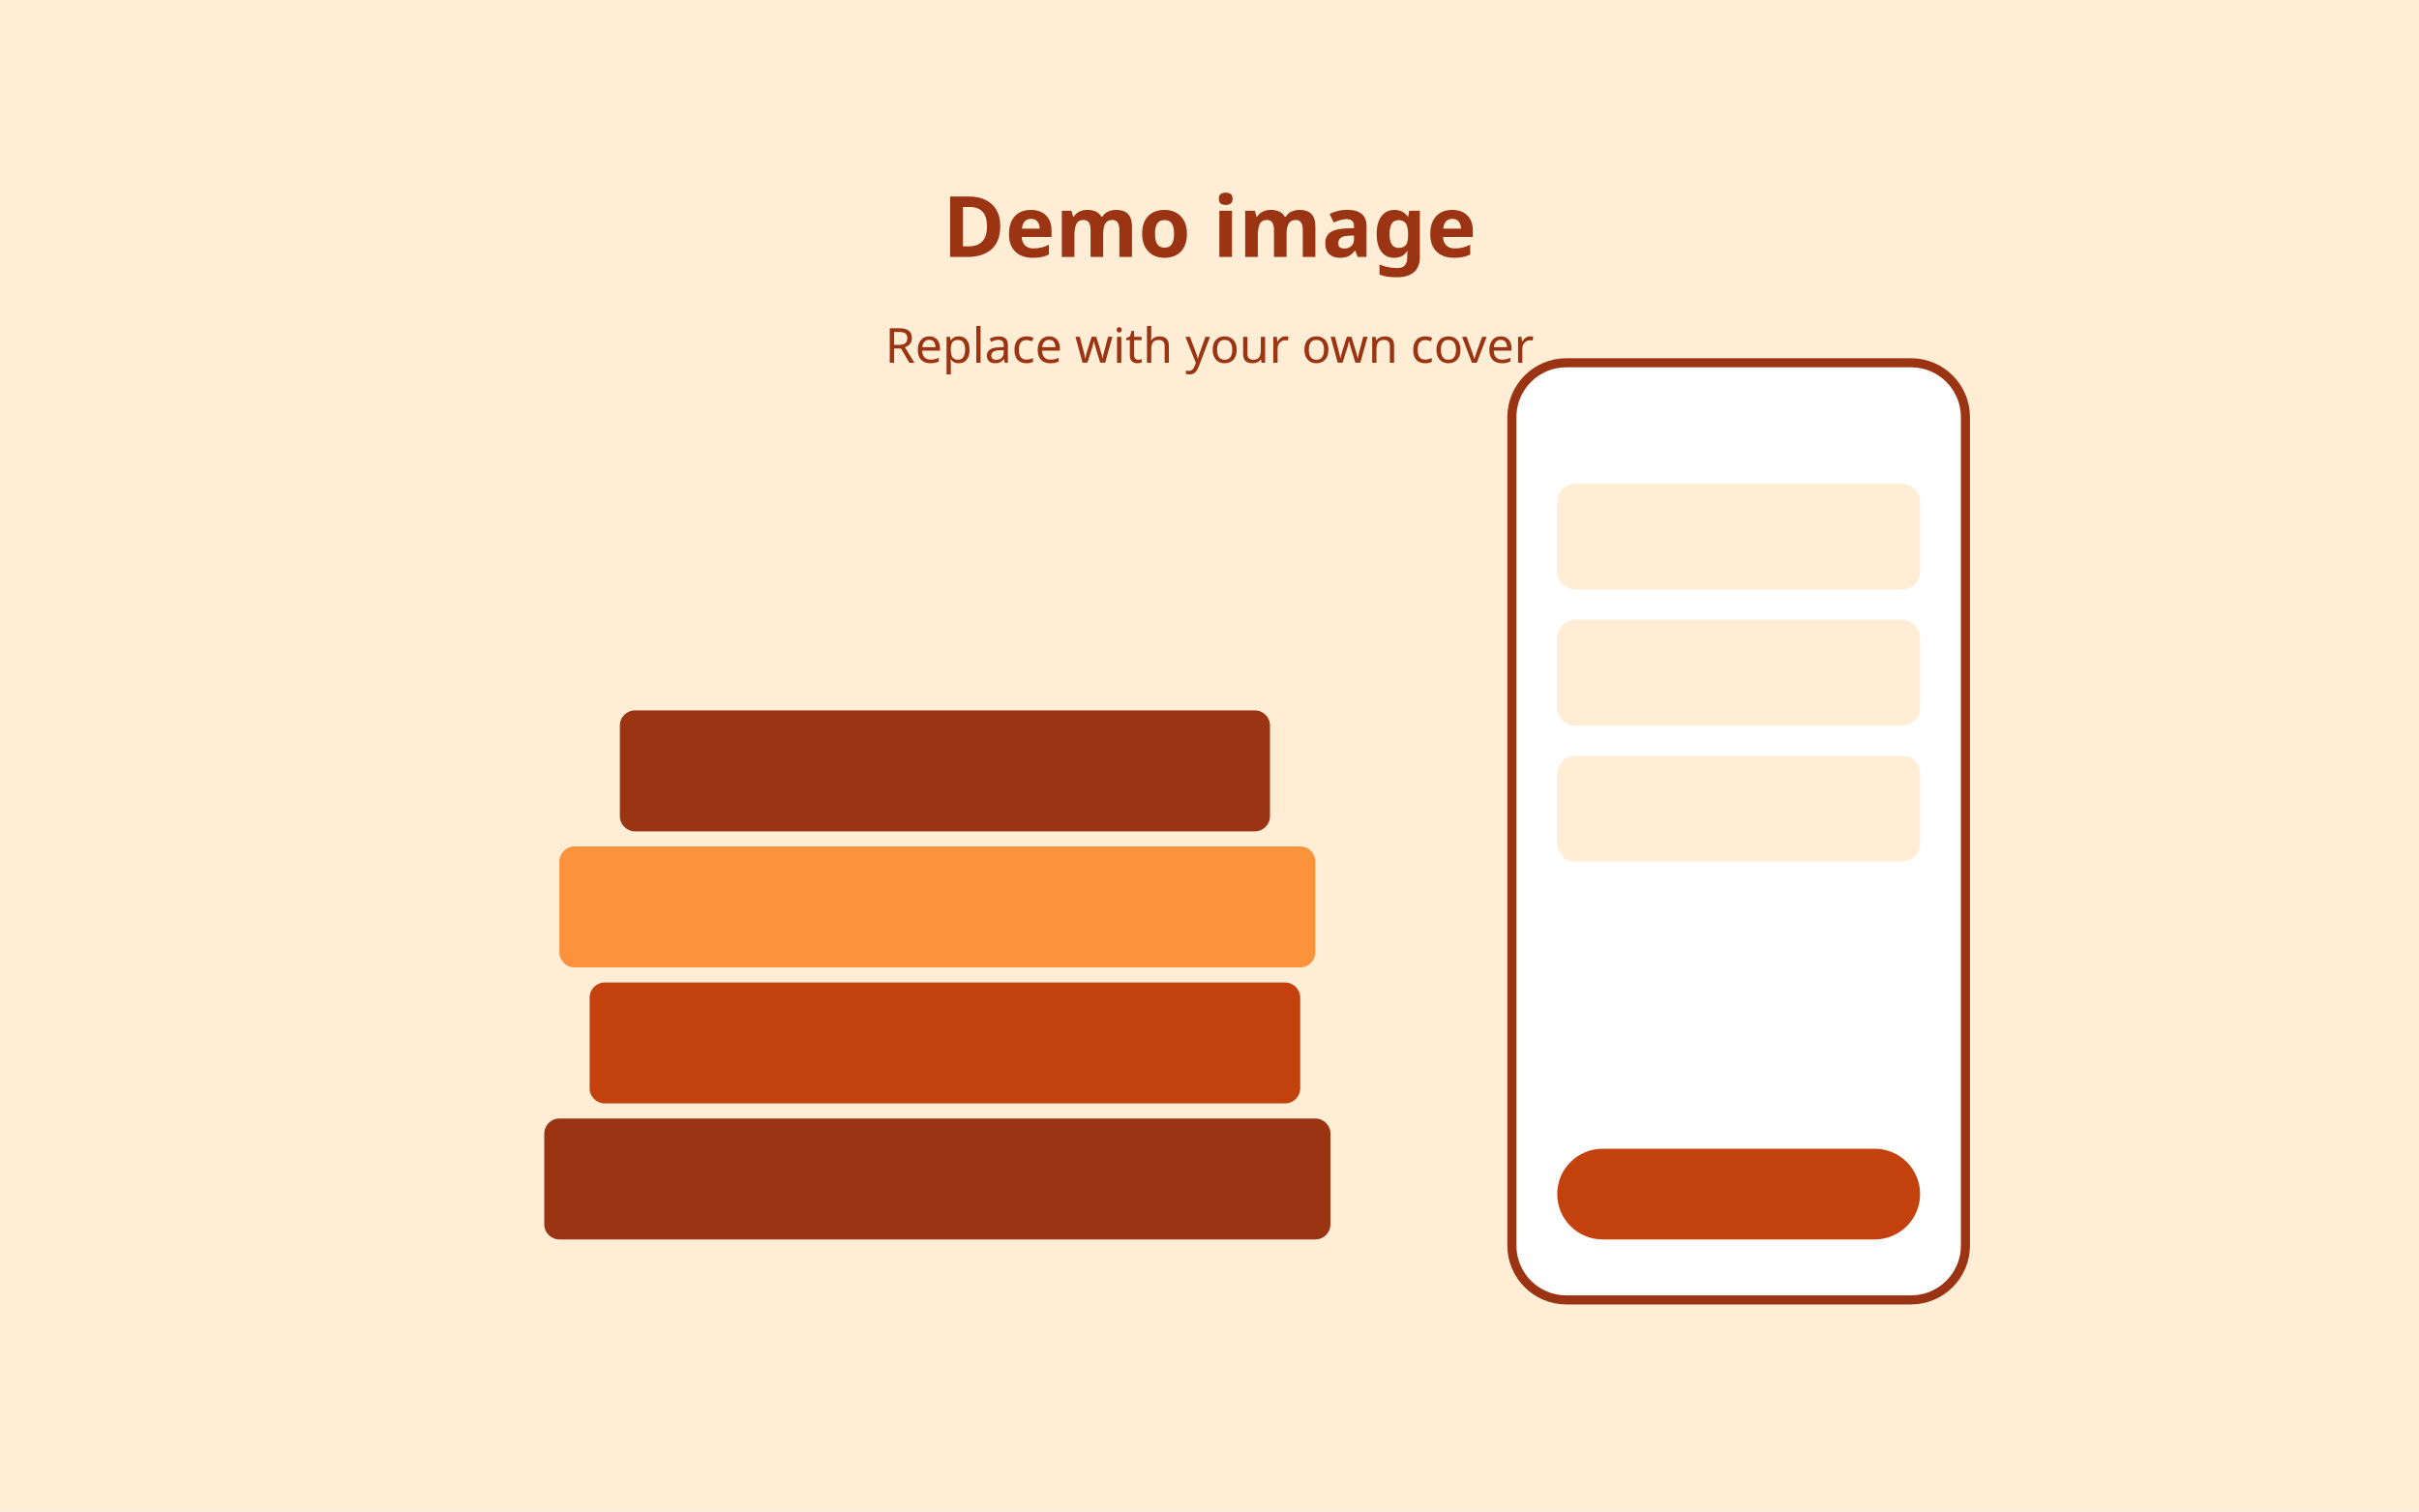
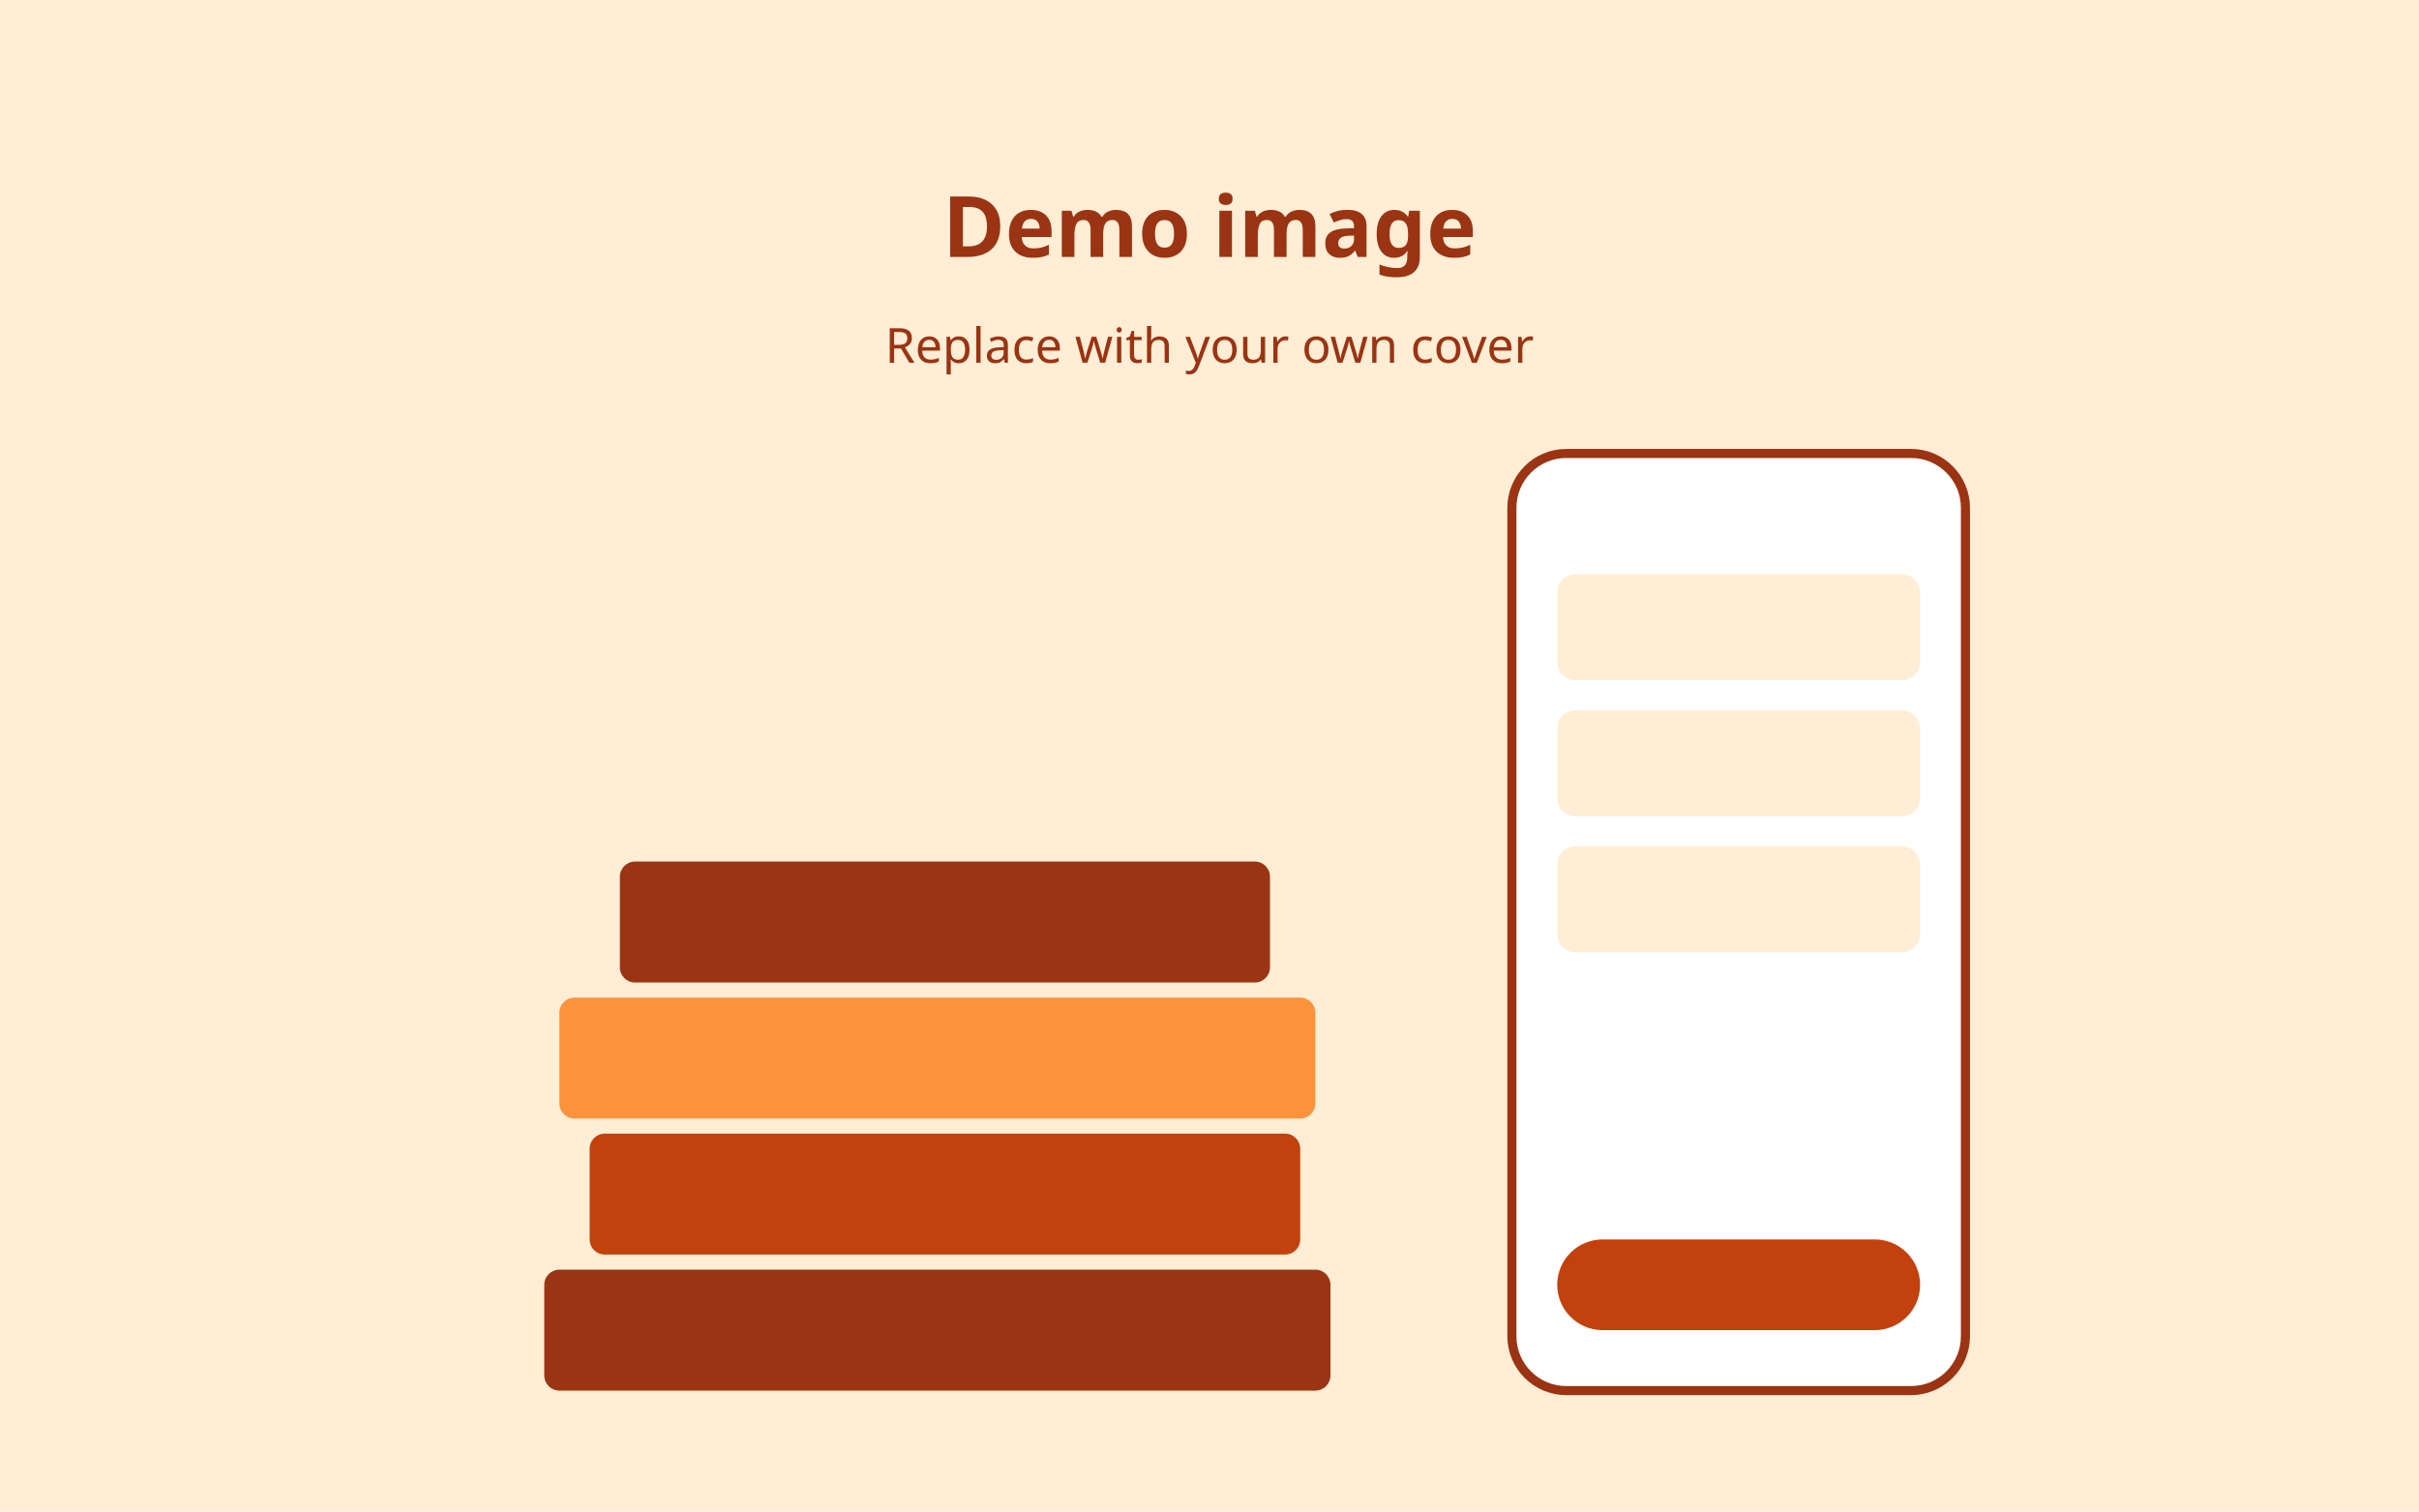
<svg xmlns="http://www.w3.org/2000/svg" viewBox="0 0 1600 1000" role="img" aria-label="Demo image: a stack of books beside a phone">
  <rect width="1600" height="1000" fill="#FFEDD5" />
-   <g transform="translate(360 380)">
+   <g transform="translate(360 480)">
    <rect x="0" y="360" width="520" height="80" rx="10" fill="#9A3412" />
    <rect x="30" y="270" width="470" height="80" rx="10" fill="#C2410C" />
    <rect x="10" y="180" width="500" height="80" rx="10" fill="#FB923C" />
    <rect x="50" y="90" width="430" height="80" rx="10" fill="#9A3412" />
  </g>
-   <g transform="translate(1000 240)">
+   <g transform="translate(1000 300)">
    <rect width="300" height="620" rx="36" fill="#ffffff" stroke="#9A3412" stroke-width="6" />
    <rect x="30" y="80" width="240" height="70" rx="12" fill="#FFEDD5" />
    <rect x="30" y="170" width="240" height="70" rx="12" fill="#FFEDD5" />
    <rect x="30" y="260" width="240" height="70" rx="12" fill="#FFEDD5" />
    <rect x="30" y="520" width="240" height="60" rx="30" fill="#C2410C" />
  </g>
  <text x="800" y="170" text-anchor="middle" font-family="system-ui, sans-serif" font-size="56" font-weight="700" fill="#9A3412">Demo image</text>
  <text x="800" y="240" text-anchor="middle" font-family="system-ui, sans-serif" font-size="32" fill="#9A3412">Replace with your own cover</text>
</svg>
